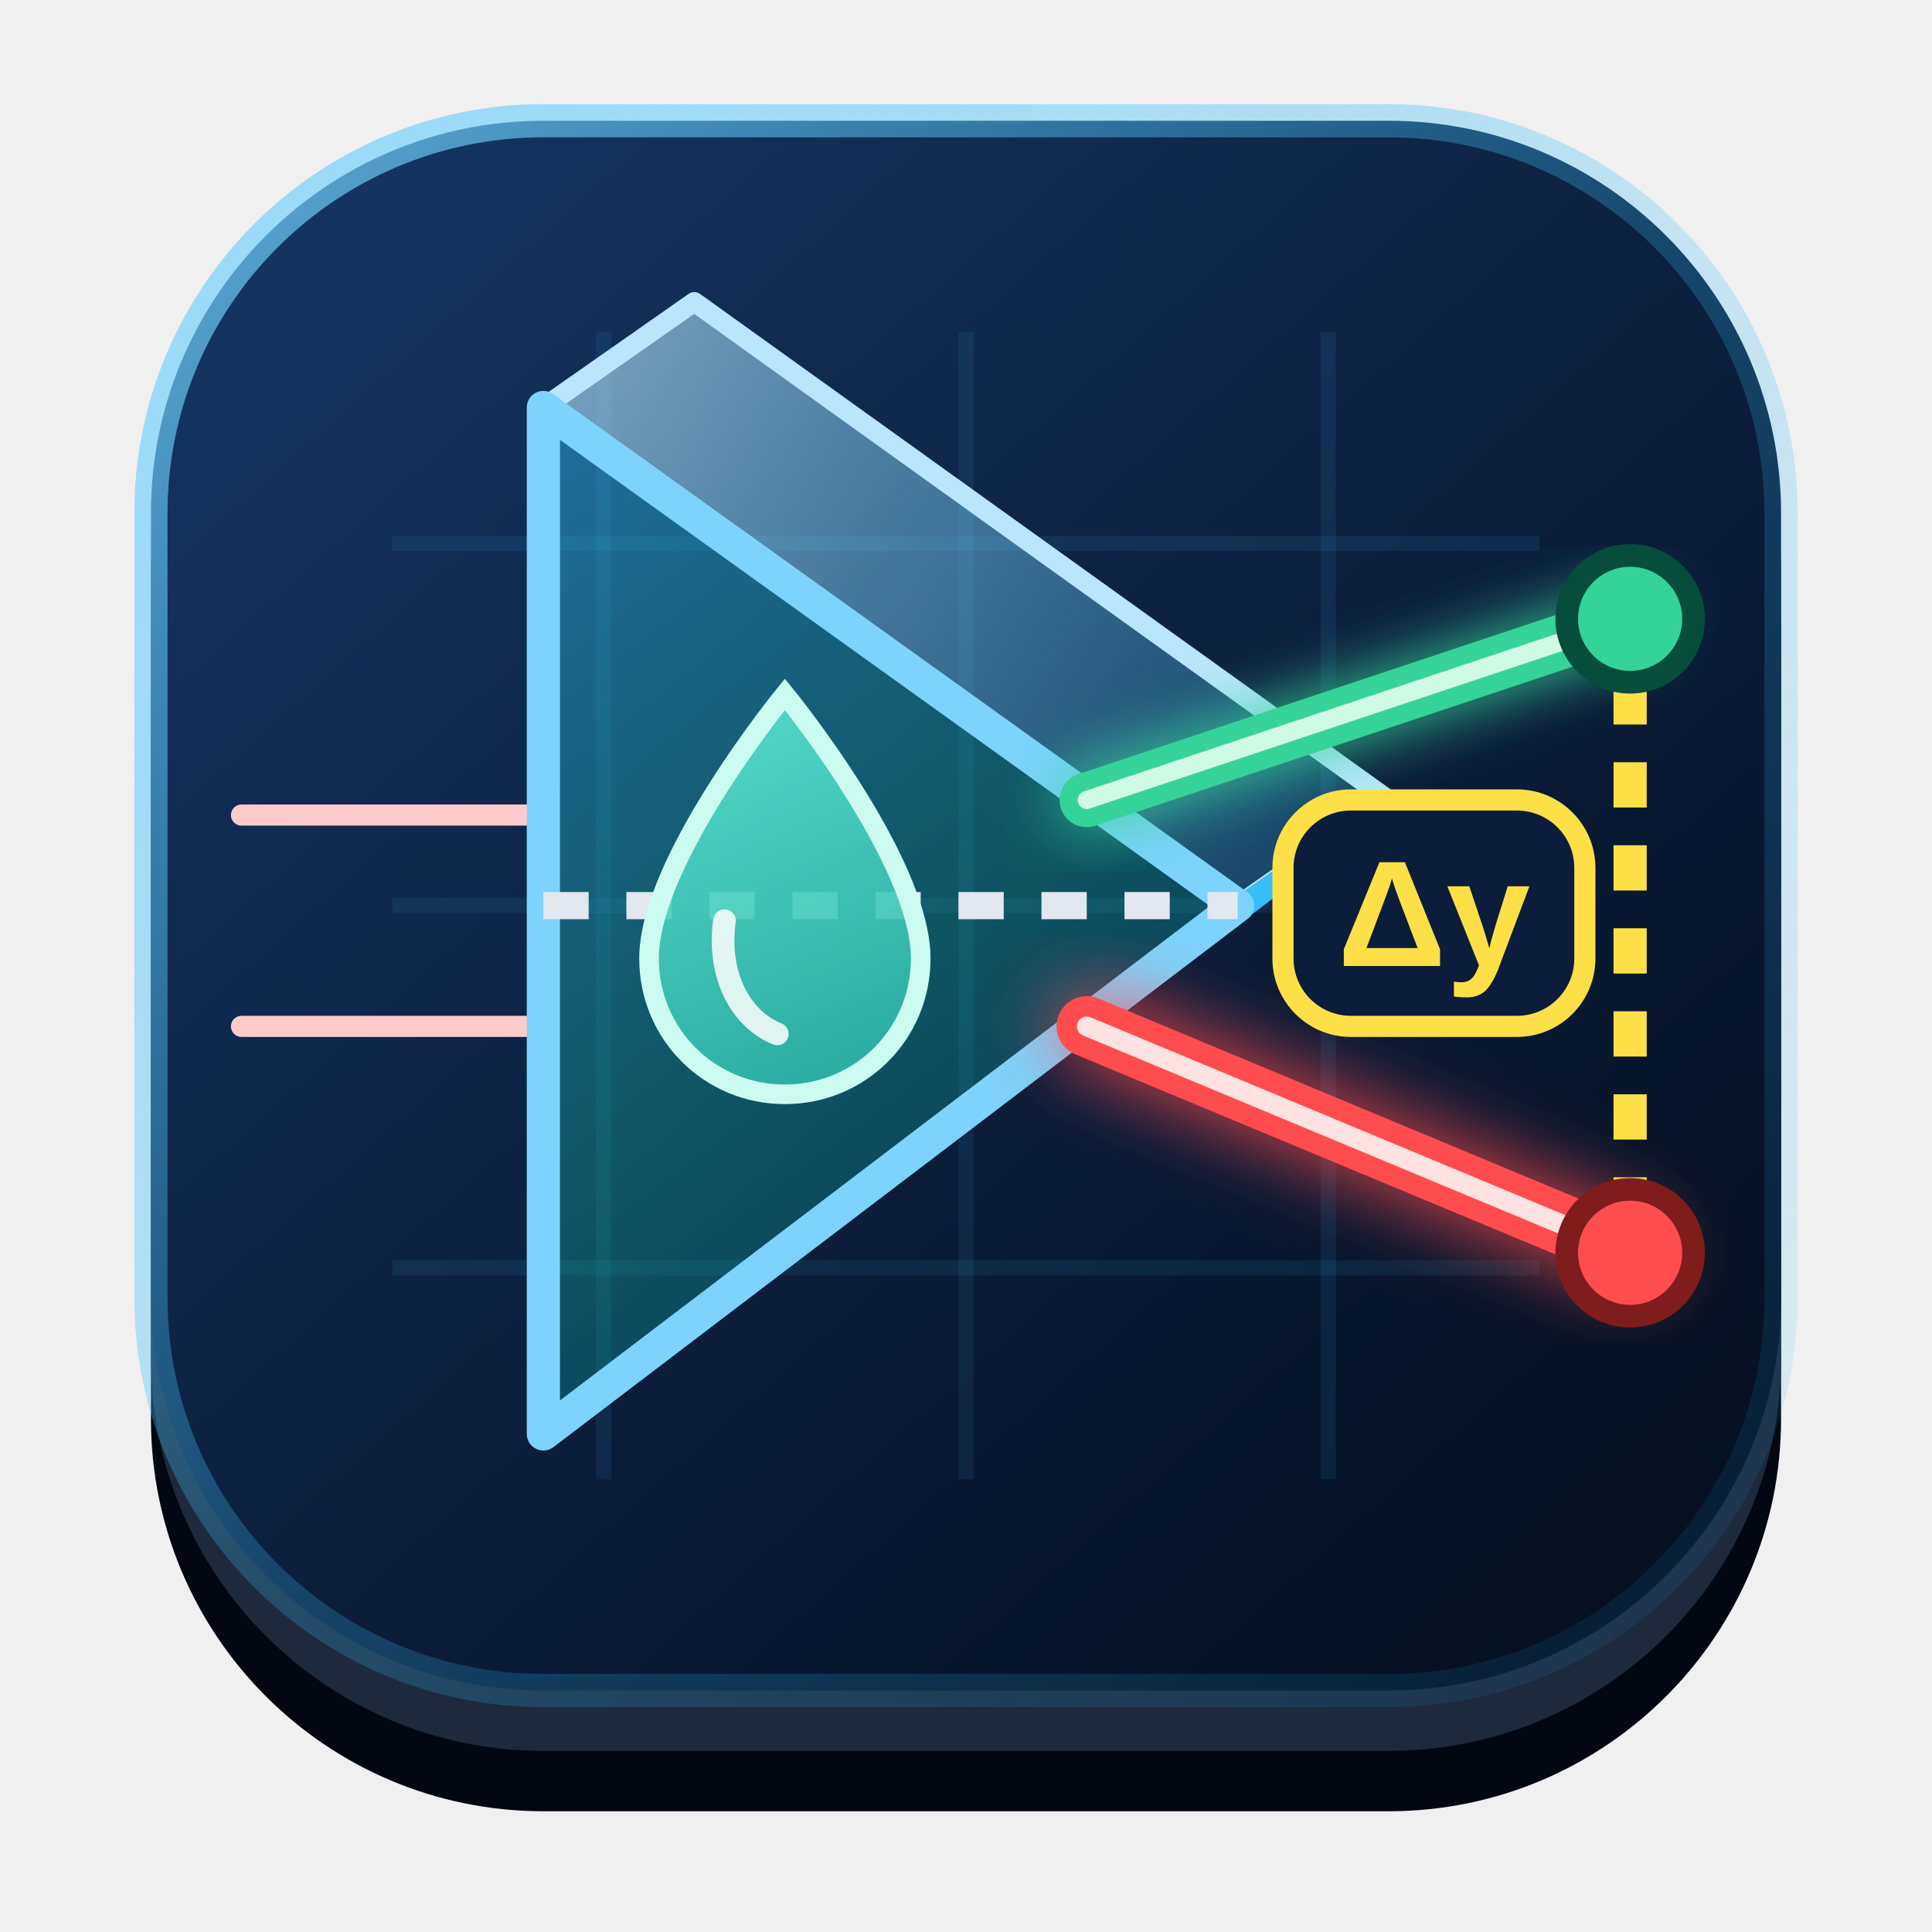
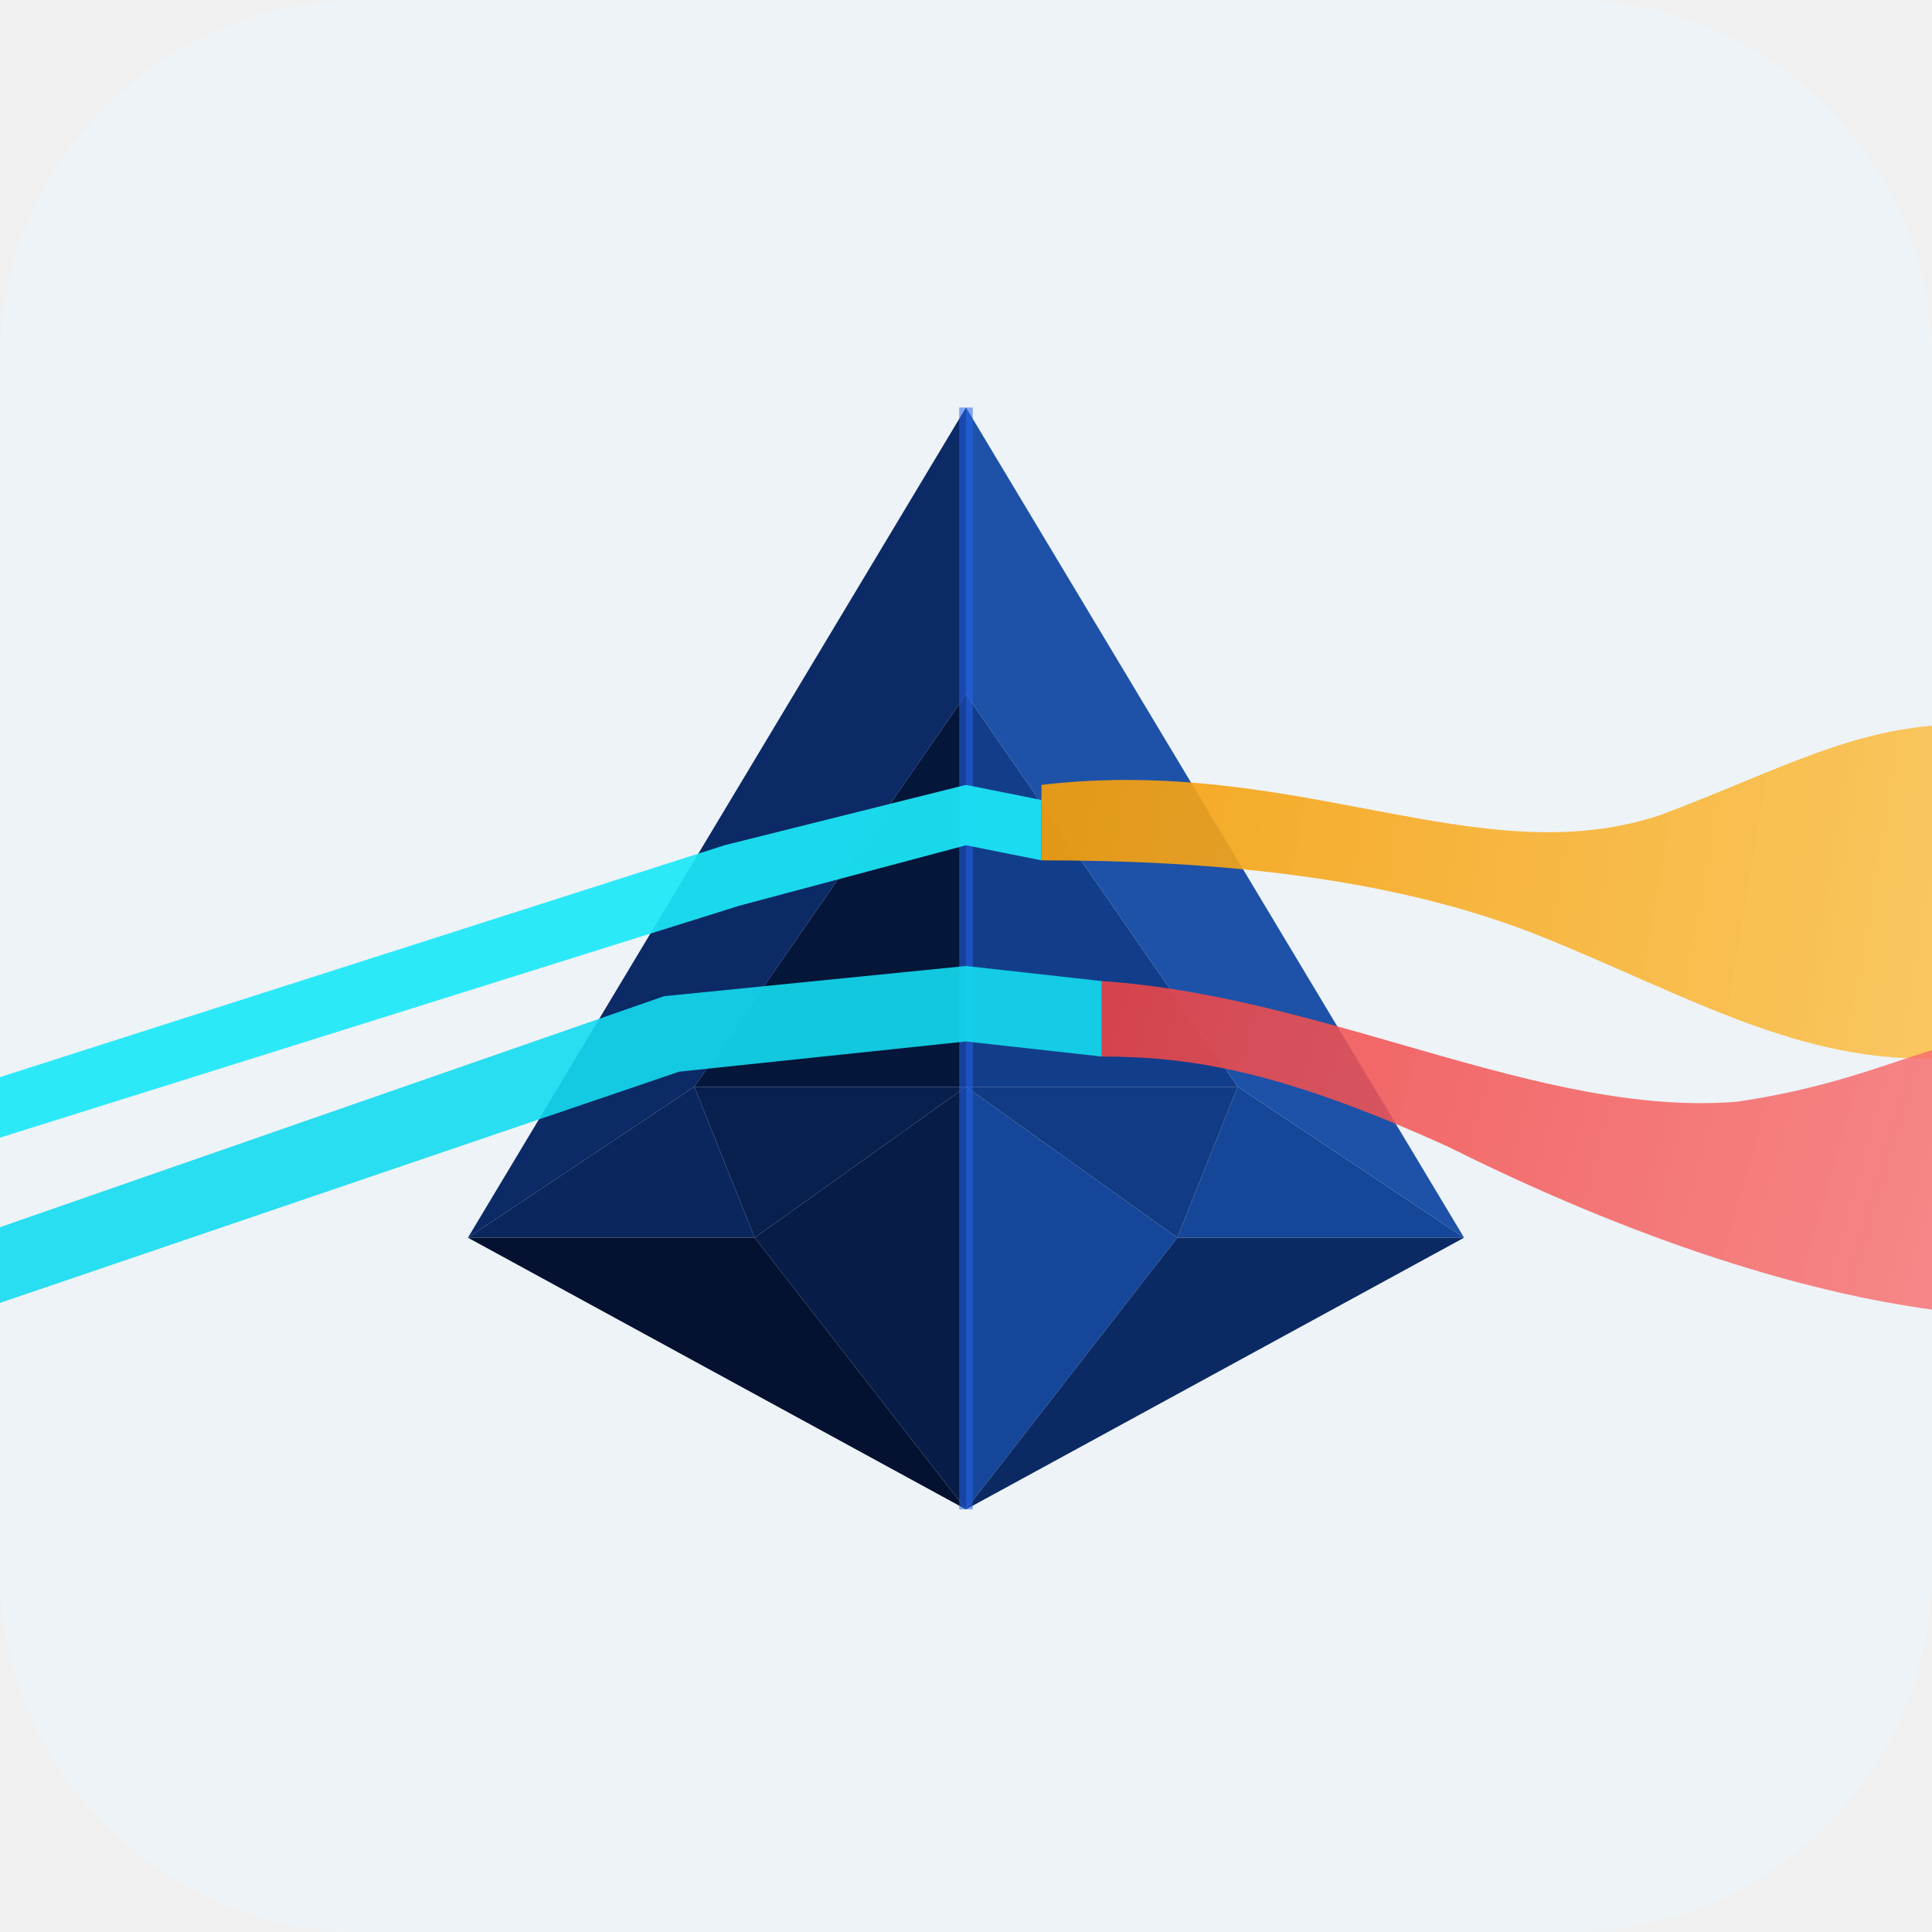
<svg xmlns="http://www.w3.org/2000/svg" viewBox="0 0 128 128" width="128" height="128" fill="none">
  <defs>
-     <linearGradient id="tileFace" x1="14" y1="8" x2="112" y2="118" gradientUnits="userSpaceOnUse">
-       <stop offset="0%" stop-color="#143766" />
-       <stop offset="55%" stop-color="#0B1D3A" />
-       <stop offset="100%" stop-color="#050D1A" />
+     <clipPath id="badgeClip">
+       <rect x="0" y="0" width="128" height="128" rx="24" />
+     </clipPath>
+     <linearGradient id="amberWave" x1="68" y1="52" x2="128" y2="62" gradientUnits="userSpaceOnUse">
+       <stop offset="0%" stop-color="#F59E0B" stop-opacity="0.92" />
+       <stop offset="100%" stop-color="#FBBF49" stop-opacity="0.88" />
    </linearGradient>
-     <linearGradient id="tileRim" x1="12" y1="6" x2="116" y2="114" gradientUnits="userSpaceOnUse">
-       <stop offset="0%" stop-color="#7DD3FC" stop-opacity="0.75" />
-       <stop offset="50%" stop-color="#38BDF8" stop-opacity="0.25" />
-       <stop offset="100%" stop-color="#0EA5E9" stop-opacity="0.08" />
+     <linearGradient id="coralWave" x1="72" y1="66" x2="128" y2="82" gradientUnits="userSpaceOnUse">
+       <stop offset="0%" stop-color="#EF4444" stop-opacity="0.88" />
+       <stop offset="100%" stop-color="#F87171" stop-opacity="0.84" />
    </linearGradient>
-     <linearGradient id="prismTop" x1="34" y1="22" x2="92" y2="56" gradientUnits="userSpaceOnUse">
-       <stop offset="0%" stop-color="#BAE6FD" stop-opacity="0.65" />
-       <stop offset="100%" stop-color="#38BDF8" stop-opacity="0.22" />
-     </linearGradient>
-     <linearGradient id="prismFront" x1="34" y1="28" x2="86" y2="96" gradientUnits="userSpaceOnUse">
-       <stop offset="0%" stop-color="#38BDF8" stop-opacity="0.45" />
-       <stop offset="52%" stop-color="#14B8A6" stop-opacity="0.34" />
-       <stop offset="100%" stop-color="#0284C7" stop-opacity="0.22" />
-     </linearGradient>
-     <linearGradient id="waterDrop" x1="50" y1="44" x2="68" y2="86" gradientUnits="userSpaceOnUse">
-       <stop offset="0%" stop-color="#5EEAD4" stop-opacity="0.88" />
-       <stop offset="100%" stop-color="#0D9488" stop-opacity="0.92" />
-     </linearGradient>
-     <filter id="glowRed" x="-40%" y="-40%" width="180%" height="180%">
-       <feGaussianBlur stdDeviation="2.6" result="b" />
-       <feMerge>
-         <feMergeNode in="b" />
-         <feMergeNode in="SourceGraphic" />
-       </feMerge>
-     </filter>
-     <filter id="glowMint" x="-40%" y="-40%" width="180%" height="180%">
-       <feGaussianBlur stdDeviation="2.1" result="b" />
-       <feMerge>
-         <feMergeNode in="b" />
-         <feMergeNode in="SourceGraphic" />
-       </feMerge>
-     </filter>
  </defs>
-   <rect x="10" y="16" width="108" height="104" rx="26" fill="#030712" />
-   <rect x="10" y="12" width="108" height="104" rx="26" fill="#1E293B" />
-   <rect x="10" y="8" width="108" height="104" rx="26" fill="url(#tileFace)" stroke="url(#tileRim)" stroke-width="2.2" />
-   <path d="M26 36 H102 M26 60 H102 M26 84 H102" stroke="#38BDF8" stroke-opacity="0.09" stroke-width="1" />
-   <path d="M40 22 V98 M64 22 V98 M88 22 V98" stroke="#38BDF8" stroke-opacity="0.09" stroke-width="1" />
-   <line x1="16" y1="54" x2="36" y2="54" stroke="#FF4D4F" stroke-width="4.2" stroke-linecap="round" filter="url(#glowRed)" />
-   <line x1="16" y1="68" x2="36" y2="68" stroke="#FF4D4F" stroke-width="4.2" stroke-linecap="round" filter="url(#glowRed)" />
-   <line x1="16" y1="54" x2="36" y2="54" stroke="#FECACA" stroke-width="1.4" stroke-linecap="round" />
-   <line x1="16" y1="68" x2="36" y2="68" stroke="#FECACA" stroke-width="1.4" stroke-linecap="round" />
-   <polygon points="36,27 46,20 92,53 82,60" fill="url(#prismTop)" stroke="#BAE6FD" stroke-width="1.3" stroke-linejoin="round" />
-   <polygon points="36,95 82,60 92,53 46,88" fill="#0369A1" fill-opacity="0.28" stroke="#38BDF8" stroke-width="1.1" stroke-linejoin="round" />
-   <polygon points="36,27 36,95 82,60" fill="url(#prismFront)" stroke="#7DD3FC" stroke-width="2.2" stroke-linejoin="round" />
-   <line x1="36" y1="60" x2="82" y2="60" stroke="#E2E8F0" stroke-width="1.8" stroke-dasharray="3 2.5" />
-   <path d="M52 46 C52 46 61 57 61 63.5 C61 68.5 57 72.5 52 72.5 C47 72.5 43 68.5 43 63.5 C43 57 52 46 52 46 Z" fill="url(#waterDrop)" stroke="#CCFBF1" stroke-width="1.3" />
-   <path d="M48 61 C47.5 64.5 49 67.5 51.5 68.5" stroke="#FFFFFF" stroke-width="1.5" stroke-linecap="round" opacity="0.85" />
-   <line x1="72" y1="53" x2="108" y2="41" stroke="#34D399" stroke-width="3.6" stroke-linecap="round" filter="url(#glowMint)" />
-   <line x1="72" y1="53" x2="108" y2="41" stroke="#D1FAE5" stroke-width="1.2" stroke-linecap="round" />
-   <line x1="72" y1="68" x2="108" y2="83" stroke="#FF4D4F" stroke-width="4" stroke-linecap="round" filter="url(#glowRed)" />
-   <line x1="72" y1="68" x2="108" y2="83" stroke="#FEE2E2" stroke-width="1.3" stroke-linecap="round" />
-   <line x1="108" y1="45" x2="108" y2="79" stroke="#FDE047" stroke-width="2.2" stroke-dasharray="3 2.5" />
-   <circle cx="108" cy="41" r="4.2" fill="#34D399" stroke="#064E3B" stroke-width="1.5" />
-   <circle cx="108" cy="83" r="4.2" fill="#FF4D4F" stroke="#7F1D1D" stroke-width="1.5" />
-   <rect x="85" y="53" width="20" height="15" rx="4.5" fill="#0B1D3A" stroke="#FDE047" stroke-width="1.4" />
-   <text x="95" y="64" fill="#FDE047" font-family="Segoe UI, Arial, sans-serif" font-size="10" font-weight="800" text-anchor="middle">Δy</text>
+   <g clip-path="url(#badgeClip)">
+     <rect x="0" y="0" width="128" height="128" fill="#EEF3F7" />
+     <polygon points="64,27 31,82 46,72 64,46" fill="#0B2A66" />
+     <polygon points="64,27 64,46 82,72 97,82" fill="#1D52A8" />
+     <polygon points="64,46 46,72 64,72" fill="#05163B" />
+     <polygon points="64,46 64,72 82,72" fill="#123D8A" />
+     <polygon points="31,82 46,72 50,82" fill="#0A265C" />
+     <polygon points="97,82 82,72 78,82" fill="#164698" />
+     <polygon points="46,72 64,72 50,82" fill="#08204E" />
+     <polygon points="64,72 82,72 78,82" fill="#113B84" />
+     <polygon points="31,82 50,82 64,100" fill="#041130" />
+     <polygon points="50,82 64,72 64,100" fill="#071D47" />
+     <polygon points="64,72 78,82 64,100" fill="#154699" />
+     <polygon points="78,82 97,82 64,100" fill="#0B2963" />
+     <line x1="64" y1="27" x2="64" y2="100" stroke="#2563EB" stroke-opacity="0.55" stroke-width="0.9" />
+     <path d="M -2 72 L 48 56 L 64 52 L 69 53 L 69 57 L 64 56 L 49 60 L -2 76 Z" fill="#1CE8F8" fill-opacity="0.92" />
+     <path d="M -2 82 L 44 66 L 64 64 L 73 65 L 73 70 L 64 69 L 45 71 L -2 87 Z" fill="#14DCF0" fill-opacity="0.90" />
+     <path d="M 69 52 C 86 50, 98 58, 110 54 C 118 51, 123 48, 130 48 L 130 70 C 120 71, 112 66, 102 62 C 92 58, 80 57, 69 57 Z" fill="url(#amberWave)" />
+     <path d="M 73 65 C 88 66, 102 74, 115 73 C 122 72, 126 70, 130 69 L 130 87 C 120 86, 108 82, 96 76 C 85 71, 79 70, 73 70 Z" fill="url(#coralWave)" />
+   </g>
</svg>
